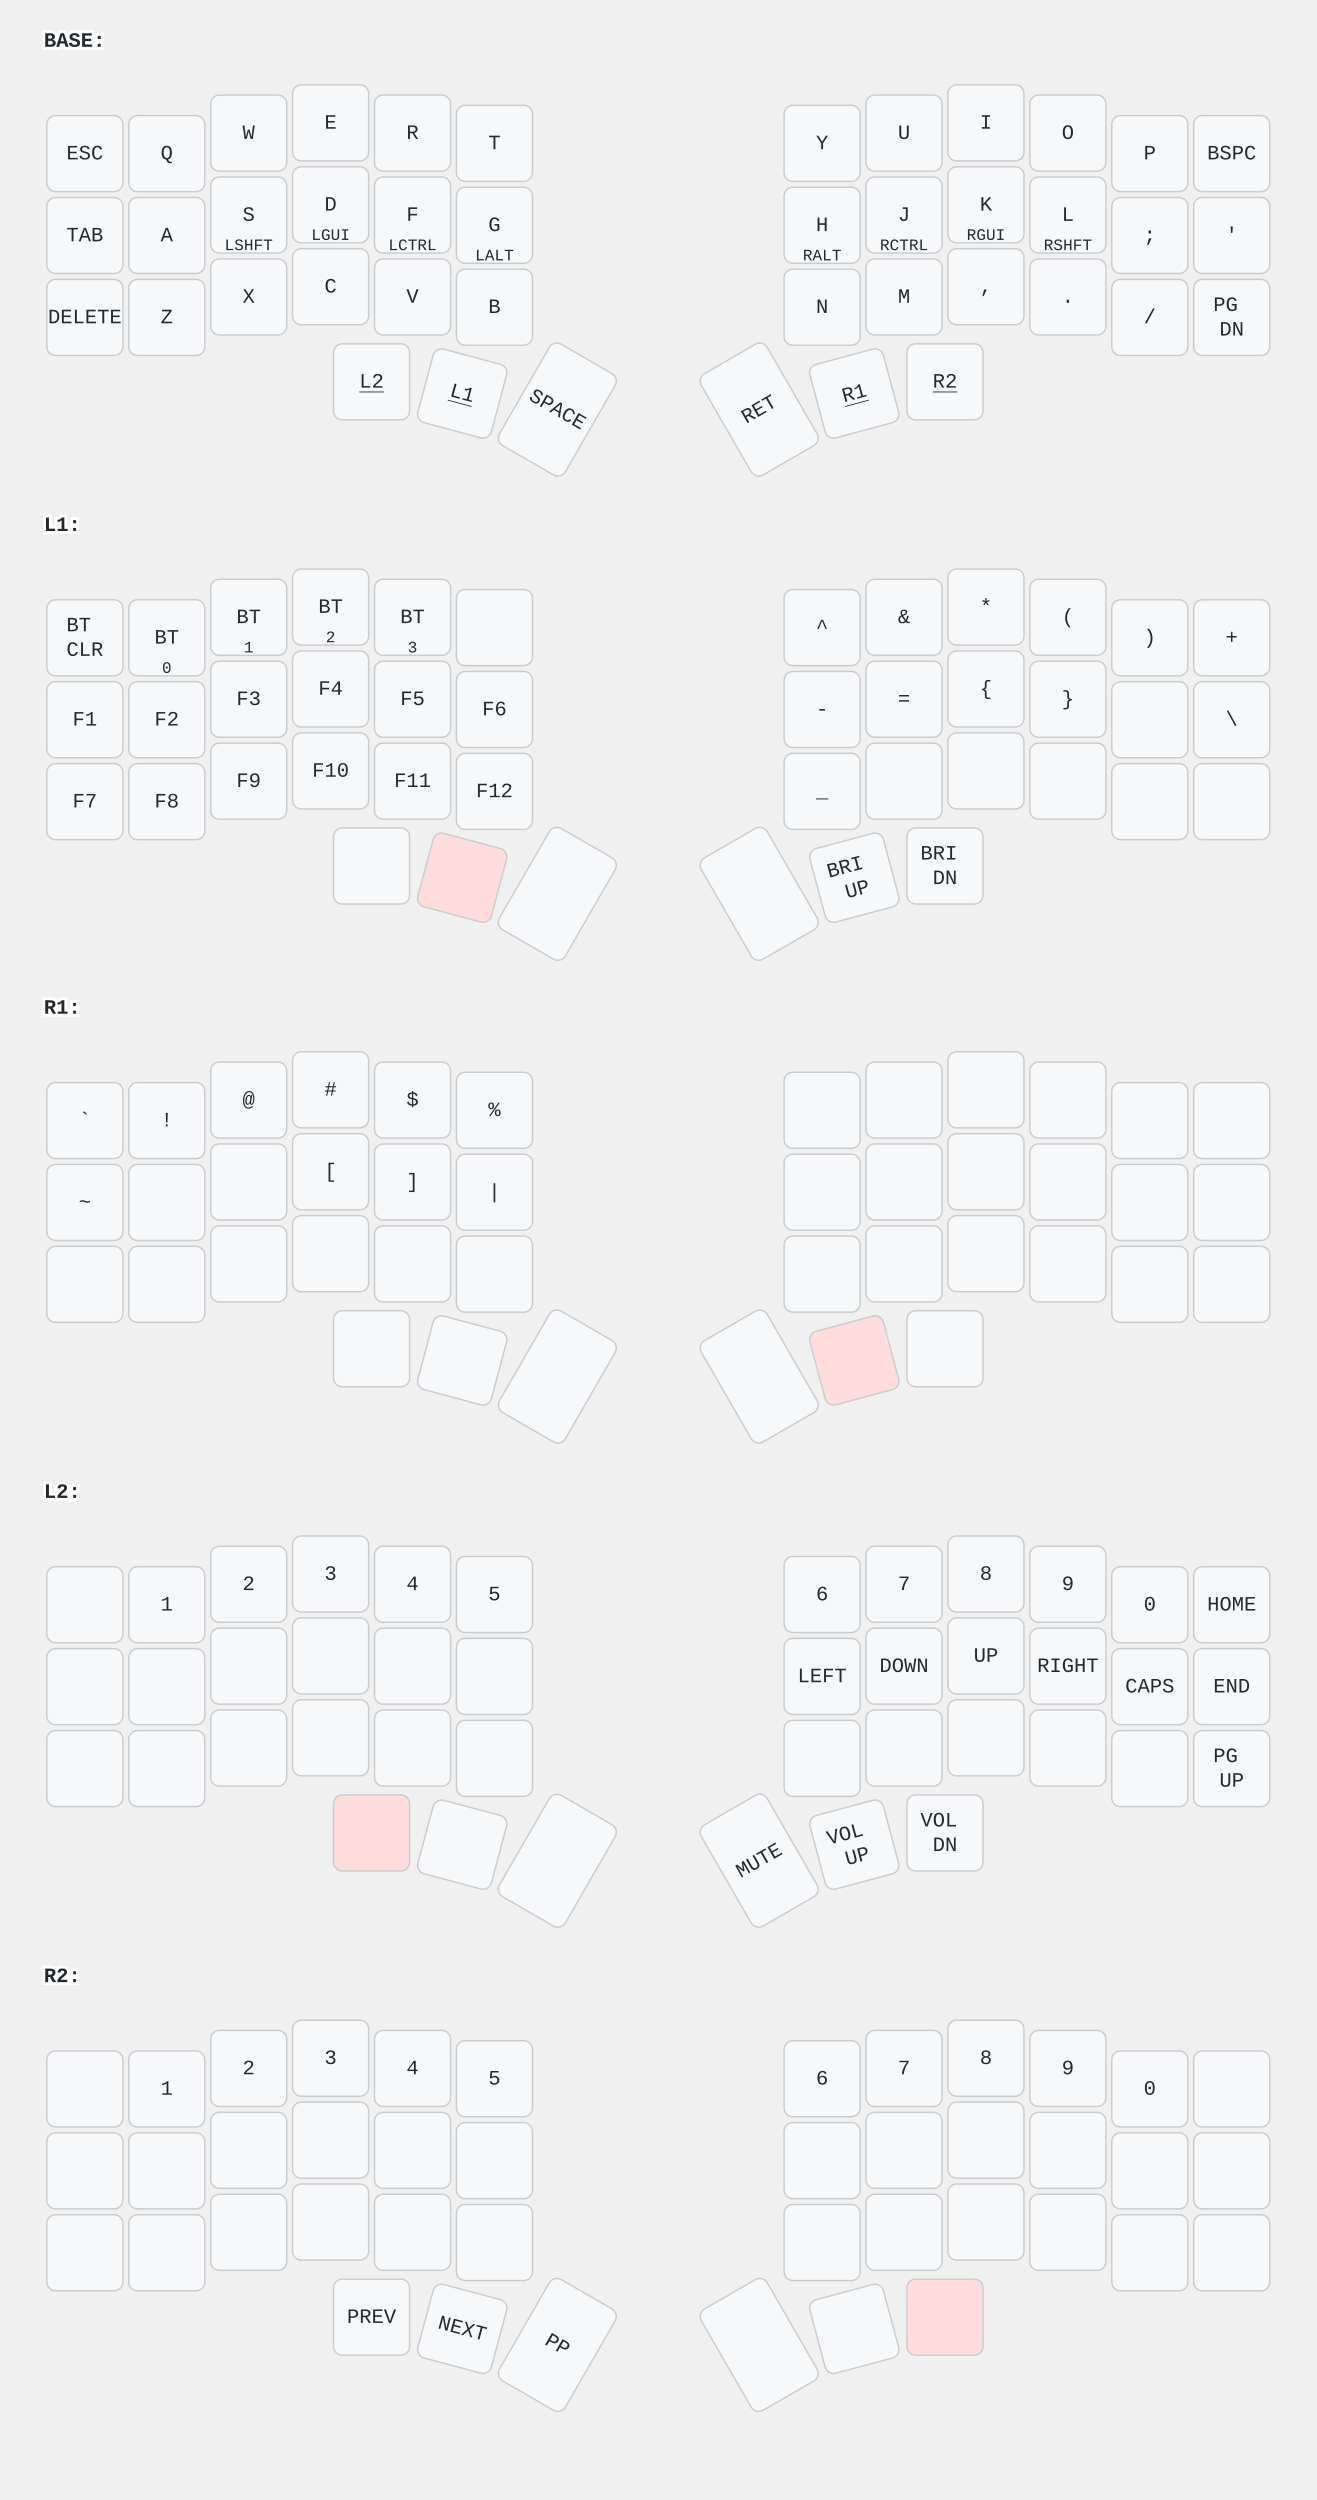
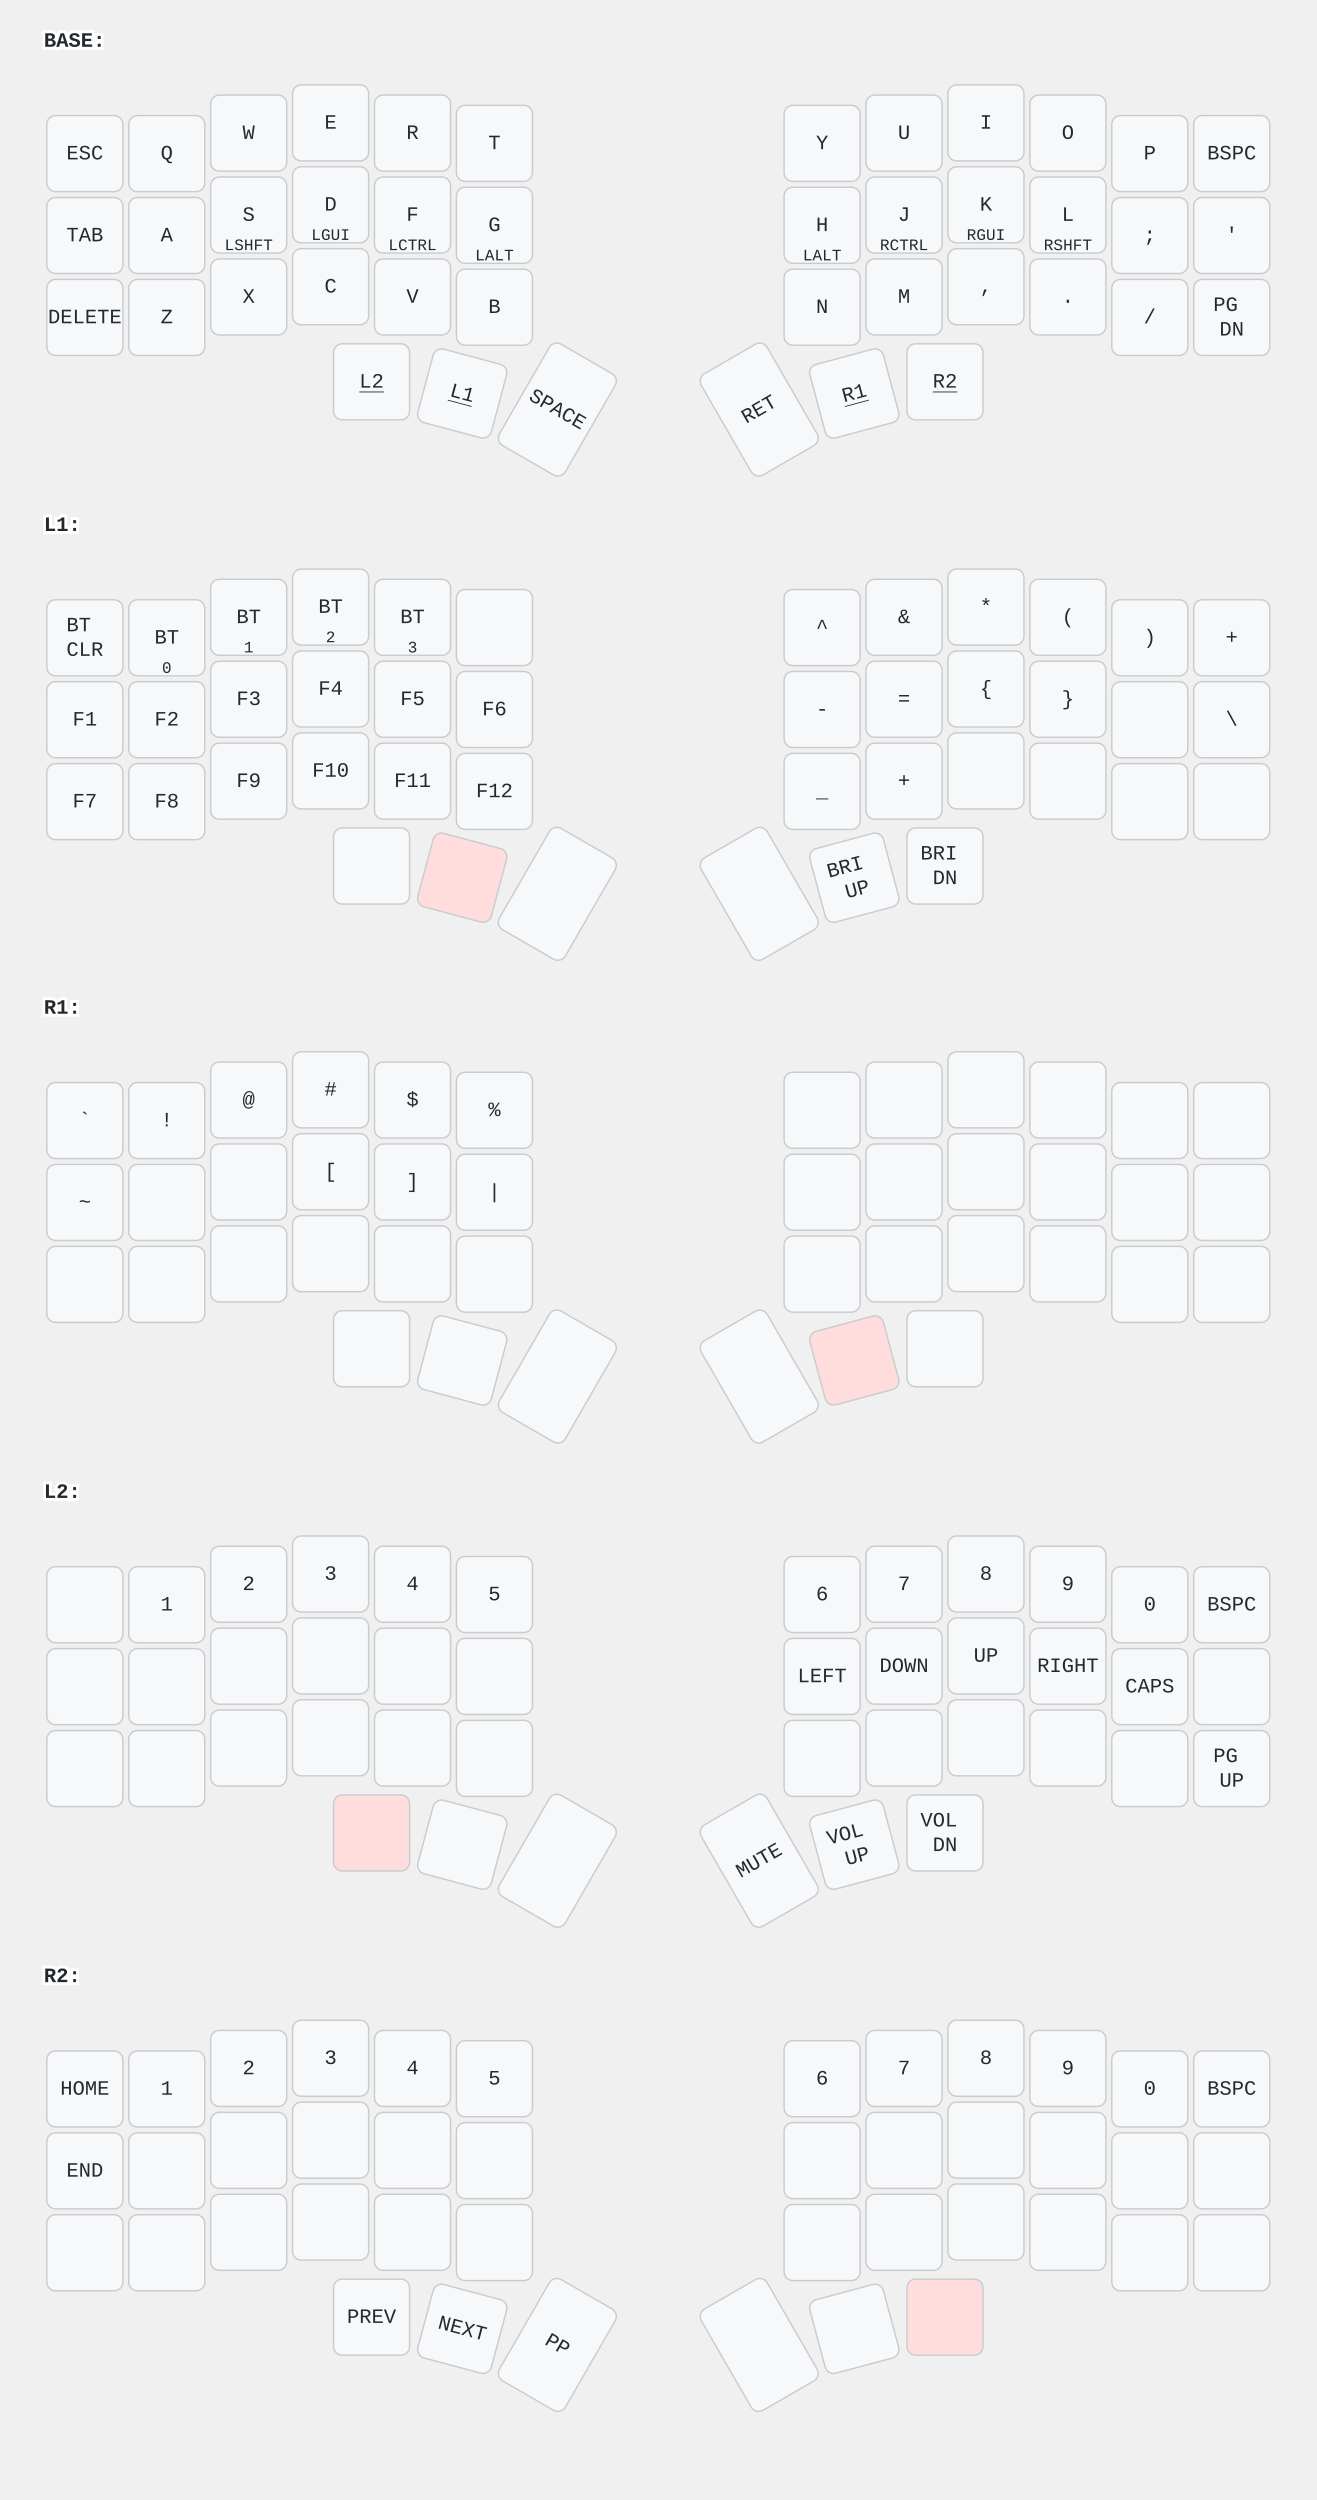
<svg xmlns="http://www.w3.org/2000/svg" width="900" height="1709" viewBox="0 0 900 1709" class="keymap">
  <style>/* inherit to force styles through use tags */
svg path {
    fill: inherit;
}

/* font and background color specifications */
svg.keymap {
    font-family: SFMono-Regular,Consolas,Liberation Mono,Menlo,monospace;
    font-size: 14px;
    font-kerning: normal;
    text-rendering: optimizeLegibility;
    fill: #24292e;
}

/* default key styling */
rect.key {
    fill: #f6f8fa;
}

rect.key, rect.combo {
    stroke: #c9cccf;
    stroke-width: 1;
}

/* default key side styling, only used is draw_key_sides is set */
rect.side {
    filter: brightness(90%);
}

/* color accent for combo boxes */
rect.combo, rect.combo-separate {
    fill: #cdf;
}

/* color accent for held keys */
rect.held, rect.combo.held {
    fill: #fdd;
}

/* color accent for ghost (optional) keys */
rect.ghost, rect.combo.ghost {
    stroke-dasharray: 4, 4;
    stroke-width: 2;
}

text {
    text-anchor: middle;
    dominant-baseline: middle;
}

/* styling for layer labels */
text.label {
    font-weight: bold;
    text-anchor: start;
    stroke: white;
    stroke-width: 4;
    paint-order: stroke;
}

/* styling for optional footer */
text.footer {
    text-anchor: end;
    dominant-baseline: auto;
    stroke: white;
    stroke-width: 4;
    paint-order: stroke;
}

/* styling for combo tap, and key non-tap label text */
text.combo, text.hold, text.shifted, text.left, text.right, text.tl, text.tr, text.bl, text.br {
    font-size: 11px;
}

text.hold, text.bl, text.br {
    text-anchor: middle;
    dominant-baseline: auto;
}

text.shifted, text.tl, text.tr {
    text-anchor: middle;
    dominant-baseline: hanging;
}

text.left, text.tl, text.bl {
    text-anchor: start;
}

text.right, text.tr, text.br {
    text-anchor: end;
}

text.layer-activator {
    text-decoration: underline;
}

/* styling for hold/shifted label text in combo box */
text.combo.hold, text.combo.shifted, text.combo.left, text.combo.right {
    font-size: 8px;
}

/* lighter symbol for transparent keys */
text.trans {
    fill: #7b7e81;
}

/* styling for combo dendrons */
path.combo {
    stroke-width: 1;
    stroke: gray;
    fill: none;
}

/* Start Tabler Icons Cleanup */
/* cannot use height/width with glyphs */
.icon-tabler &gt; path {
    fill: inherit;
    stroke: inherit;
    stroke-width: 2;
}
/* hide tabler's default box */
.icon-tabler &gt; path[stroke="none"][fill="none"] {
    visibility: hidden;
}
/* End Tabler Icons Cleanup */
</style>
  <g transform="translate(30, 0)" class="layer-BASE">
    <text x="0" y="28" class="label" id="BASE">BASE:</text>
    <g transform="translate(0, 56)">
      <g transform="translate(28, 49)" class="key keypos-0">
        <rect rx="6" ry="6" x="-26" y="-26" width="52" height="52" class="key" />
        <text x="0" y="0" class="key tap">ESC</text>
      </g>
      <g transform="translate(84, 49)" class="key keypos-1">
        <rect rx="6" ry="6" x="-26" y="-26" width="52" height="52" class="key" />
        <text x="0" y="0" class="key tap">Q</text>
      </g>
      <g transform="translate(140, 35)" class="key keypos-2">
        <rect rx="6" ry="6" x="-26" y="-26" width="52" height="52" class="key" />
        <text x="0" y="0" class="key tap">W</text>
      </g>
      <g transform="translate(196, 28)" class="key keypos-3">
        <rect rx="6" ry="6" x="-26" y="-26" width="52" height="52" class="key" />
        <text x="0" y="0" class="key tap">E</text>
      </g>
      <g transform="translate(252, 35)" class="key keypos-4">
        <rect rx="6" ry="6" x="-26" y="-26" width="52" height="52" class="key" />
        <text x="0" y="0" class="key tap">R</text>
      </g>
      <g transform="translate(308, 42)" class="key keypos-5">
        <rect rx="6" ry="6" x="-26" y="-26" width="52" height="52" class="key" />
        <text x="0" y="0" class="key tap">T</text>
      </g>
      <g transform="translate(532, 42)" class="key keypos-6">
        <rect rx="6" ry="6" x="-26" y="-26" width="52" height="52" class="key" />
        <text x="0" y="0" class="key tap">Y</text>
      </g>
      <g transform="translate(588, 35)" class="key keypos-7">
        <rect rx="6" ry="6" x="-26" y="-26" width="52" height="52" class="key" />
        <text x="0" y="0" class="key tap">U</text>
      </g>
      <g transform="translate(644, 28)" class="key keypos-8">
        <rect rx="6" ry="6" x="-26" y="-26" width="52" height="52" class="key" />
        <text x="0" y="0" class="key tap">I</text>
      </g>
      <g transform="translate(700, 35)" class="key keypos-9">
        <rect rx="6" ry="6" x="-26" y="-26" width="52" height="52" class="key" />
        <text x="0" y="0" class="key tap">O</text>
      </g>
      <g transform="translate(756, 49)" class="key keypos-10">
        <rect rx="6" ry="6" x="-26" y="-26" width="52" height="52" class="key" />
        <text x="0" y="0" class="key tap">P</text>
      </g>
      <g transform="translate(812, 49)" class="key keypos-11">
        <rect rx="6" ry="6" x="-26" y="-26" width="52" height="52" class="key" />
        <text x="0" y="0" class="key tap">BSPC</text>
      </g>
      <g transform="translate(28, 105)" class="key keypos-12">
        <rect rx="6" ry="6" x="-26" y="-26" width="52" height="52" class="key" />
        <text x="0" y="0" class="key tap">TAB</text>
      </g>
      <g transform="translate(84, 105)" class="key keypos-13">
        <rect rx="6" ry="6" x="-26" y="-26" width="52" height="52" class="key" />
        <text x="0" y="0" class="key tap">A</text>
      </g>
      <g transform="translate(140, 91)" class="key keypos-14">
        <rect rx="6" ry="6" x="-26" y="-26" width="52" height="52" class="key" />
        <text x="0" y="0" class="key tap">S</text>
        <text x="0" y="24" class="key hold">LSHFT</text>
      </g>
      <g transform="translate(196, 84)" class="key keypos-15">
        <rect rx="6" ry="6" x="-26" y="-26" width="52" height="52" class="key" />
        <text x="0" y="0" class="key tap">D</text>
        <text x="0" y="24" class="key hold">LGUI</text>
      </g>
      <g transform="translate(252, 91)" class="key keypos-16">
        <rect rx="6" ry="6" x="-26" y="-26" width="52" height="52" class="key" />
        <text x="0" y="0" class="key tap">F</text>
        <text x="0" y="24" class="key hold">LCTRL</text>
      </g>
      <g transform="translate(308, 98)" class="key keypos-17">
        <rect rx="6" ry="6" x="-26" y="-26" width="52" height="52" class="key" />
        <text x="0" y="0" class="key tap">G</text>
        <text x="0" y="24" class="key hold">LALT</text>
      </g>
      <g transform="translate(532, 98)" class="key keypos-18">
        <rect rx="6" ry="6" x="-26" y="-26" width="52" height="52" class="key" />
        <text x="0" y="0" class="key tap">H</text>
-         <text x="0" y="24" class="key hold">RALT</text>
+         <text x="0" y="24" class="key hold">LALT</text>
      </g>
      <g transform="translate(588, 91)" class="key keypos-19">
        <rect rx="6" ry="6" x="-26" y="-26" width="52" height="52" class="key" />
        <text x="0" y="0" class="key tap">J</text>
        <text x="0" y="24" class="key hold">RCTRL</text>
      </g>
      <g transform="translate(644, 84)" class="key keypos-20">
        <rect rx="6" ry="6" x="-26" y="-26" width="52" height="52" class="key" />
        <text x="0" y="0" class="key tap">K</text>
        <text x="0" y="24" class="key hold">RGUI</text>
      </g>
      <g transform="translate(700, 91)" class="key keypos-21">
        <rect rx="6" ry="6" x="-26" y="-26" width="52" height="52" class="key" />
        <text x="0" y="0" class="key tap">L</text>
        <text x="0" y="24" class="key hold">RSHFT</text>
      </g>
      <g transform="translate(756, 105)" class="key keypos-22">
        <rect rx="6" ry="6" x="-26" y="-26" width="52" height="52" class="key" />
        <text x="0" y="0" class="key tap">;</text>
      </g>
      <g transform="translate(812, 105)" class="key keypos-23">
        <rect rx="6" ry="6" x="-26" y="-26" width="52" height="52" class="key" />
        <text x="0" y="0" class="key tap">'</text>
      </g>
      <g transform="translate(28, 161)" class="key keypos-24">
        <rect rx="6" ry="6" x="-26" y="-26" width="52" height="52" class="key" />
        <text x="0" y="0" class="key tap">DELETE</text>
      </g>
      <g transform="translate(84, 161)" class="key keypos-25">
        <rect rx="6" ry="6" x="-26" y="-26" width="52" height="52" class="key" />
        <text x="0" y="0" class="key tap">Z</text>
      </g>
      <g transform="translate(140, 147)" class="key keypos-26">
        <rect rx="6" ry="6" x="-26" y="-26" width="52" height="52" class="key" />
        <text x="0" y="0" class="key tap">X</text>
      </g>
      <g transform="translate(196, 140)" class="key keypos-27">
        <rect rx="6" ry="6" x="-26" y="-26" width="52" height="52" class="key" />
        <text x="0" y="0" class="key tap">C</text>
      </g>
      <g transform="translate(252, 147)" class="key keypos-28">
        <rect rx="6" ry="6" x="-26" y="-26" width="52" height="52" class="key" />
        <text x="0" y="0" class="key tap">V</text>
      </g>
      <g transform="translate(308, 154)" class="key keypos-29">
        <rect rx="6" ry="6" x="-26" y="-26" width="52" height="52" class="key" />
        <text x="0" y="0" class="key tap">B</text>
      </g>
      <g transform="translate(532, 154)" class="key keypos-30">
        <rect rx="6" ry="6" x="-26" y="-26" width="52" height="52" class="key" />
        <text x="0" y="0" class="key tap">N</text>
      </g>
      <g transform="translate(588, 147)" class="key keypos-31">
        <rect rx="6" ry="6" x="-26" y="-26" width="52" height="52" class="key" />
        <text x="0" y="0" class="key tap">M</text>
      </g>
      <g transform="translate(644, 140)" class="key keypos-32">
        <rect rx="6" ry="6" x="-26" y="-26" width="52" height="52" class="key" />
        <text x="0" y="0" class="key tap">,</text>
      </g>
      <g transform="translate(700, 147)" class="key keypos-33">
        <rect rx="6" ry="6" x="-26" y="-26" width="52" height="52" class="key" />
        <text x="0" y="0" class="key tap">.</text>
      </g>
      <g transform="translate(756, 161)" class="key keypos-34">
        <rect rx="6" ry="6" x="-26" y="-26" width="52" height="52" class="key" />
        <text x="0" y="0" class="key tap">/</text>
      </g>
      <g transform="translate(812, 161)" class="key keypos-35">
        <rect rx="6" ry="6" x="-26" y="-26" width="52" height="52" class="key" />
        <text x="0" y="0" class="key tap">
          <tspan x="0" dy="-0.6em">PG</tspan>
          <tspan x="0" dy="1.2em">DN</tspan>
        </text>
      </g>
      <g transform="translate(224, 205)" class="key keypos-36">
        <rect rx="6" ry="6" x="-26" y="-26" width="52" height="52" class="key" />
        <a href="#L2">
          <text x="0" y="0" class="key tap layer-activator">L2</text>
        </a>
      </g>
      <g transform="translate(286, 213) rotate(15.0)" class="key keypos-37">
        <rect rx="6" ry="6" x="-26" y="-26" width="52" height="52" class="key" />
        <a href="#L1">
          <text x="0" y="0" class="key tap layer-activator">L1</text>
        </a>
      </g>
      <g transform="translate(351, 224) rotate(30.0)" class="key keypos-38">
        <rect rx="6" ry="6" x="-26" y="-40" width="52" height="80" class="key" />
        <text x="0" y="0" class="key tap">SPACE</text>
      </g>
      <g transform="translate(489, 224) rotate(-30.0)" class="key keypos-39">
        <rect rx="6" ry="6" x="-26" y="-40" width="52" height="80" class="key" />
        <text x="0" y="0" class="key tap">RET</text>
      </g>
      <g transform="translate(554, 213) rotate(-15.0)" class="key keypos-40">
        <rect rx="6" ry="6" x="-26" y="-26" width="52" height="52" class="key" />
        <a href="#R1">
          <text x="0" y="0" class="key tap layer-activator">R1</text>
        </a>
      </g>
      <g transform="translate(616, 205)" class="key keypos-41">
        <rect rx="6" ry="6" x="-26" y="-26" width="52" height="52" class="key" />
        <a href="#R2">
          <text x="0" y="0" class="key tap layer-activator">R2</text>
        </a>
      </g>
    </g>
  </g>
  <g transform="translate(30, 331)" class="layer-L1">
    <text x="0" y="28" class="label" id="L1">L1:</text>
    <g transform="translate(0, 56)">
      <g transform="translate(28, 49)" class="key keypos-0">
        <rect rx="6" ry="6" x="-26" y="-26" width="52" height="52" class="key" />
        <text x="0" y="0" class="key tap">
          <tspan x="0" dy="-0.6em">BT</tspan>
          <tspan x="0" dy="1.2em">CLR</tspan>
        </text>
      </g>
      <g transform="translate(84, 49)" class="key keypos-1">
        <rect rx="6" ry="6" x="-26" y="-26" width="52" height="52" class="key" />
        <text x="0" y="0" class="key tap">BT</text>
        <text x="0" y="24" class="key hold">0</text>
      </g>
      <g transform="translate(140, 35)" class="key keypos-2">
        <rect rx="6" ry="6" x="-26" y="-26" width="52" height="52" class="key" />
        <text x="0" y="0" class="key tap">BT</text>
        <text x="0" y="24" class="key hold">1</text>
      </g>
      <g transform="translate(196, 28)" class="key keypos-3">
        <rect rx="6" ry="6" x="-26" y="-26" width="52" height="52" class="key" />
        <text x="0" y="0" class="key tap">BT</text>
        <text x="0" y="24" class="key hold">2</text>
      </g>
      <g transform="translate(252, 35)" class="key keypos-4">
        <rect rx="6" ry="6" x="-26" y="-26" width="52" height="52" class="key" />
        <text x="0" y="0" class="key tap">BT</text>
        <text x="0" y="24" class="key hold">3</text>
      </g>
      <g transform="translate(308, 42)" class="key keypos-5">
        <rect rx="6" ry="6" x="-26" y="-26" width="52" height="52" class="key" />
      </g>
      <g transform="translate(532, 42)" class="key keypos-6">
        <rect rx="6" ry="6" x="-26" y="-26" width="52" height="52" class="key" />
        <text x="0" y="0" class="key tap">^</text>
      </g>
      <g transform="translate(588, 35)" class="key keypos-7">
        <rect rx="6" ry="6" x="-26" y="-26" width="52" height="52" class="key" />
        <text x="0" y="0" class="key tap">&amp;</text>
      </g>
      <g transform="translate(644, 28)" class="key keypos-8">
        <rect rx="6" ry="6" x="-26" y="-26" width="52" height="52" class="key" />
        <text x="0" y="0" class="key tap">*</text>
      </g>
      <g transform="translate(700, 35)" class="key keypos-9">
        <rect rx="6" ry="6" x="-26" y="-26" width="52" height="52" class="key" />
        <text x="0" y="0" class="key tap">(</text>
      </g>
      <g transform="translate(756, 49)" class="key keypos-10">
        <rect rx="6" ry="6" x="-26" y="-26" width="52" height="52" class="key" />
        <text x="0" y="0" class="key tap">)</text>
      </g>
      <g transform="translate(812, 49)" class="key keypos-11">
        <rect rx="6" ry="6" x="-26" y="-26" width="52" height="52" class="key" />
        <text x="0" y="0" class="key tap">+</text>
      </g>
      <g transform="translate(28, 105)" class="key keypos-12">
        <rect rx="6" ry="6" x="-26" y="-26" width="52" height="52" class="key" />
        <text x="0" y="0" class="key tap">F1</text>
      </g>
      <g transform="translate(84, 105)" class="key keypos-13">
        <rect rx="6" ry="6" x="-26" y="-26" width="52" height="52" class="key" />
        <text x="0" y="0" class="key tap">F2</text>
      </g>
      <g transform="translate(140, 91)" class="key keypos-14">
        <rect rx="6" ry="6" x="-26" y="-26" width="52" height="52" class="key" />
        <text x="0" y="0" class="key tap">F3</text>
      </g>
      <g transform="translate(196, 84)" class="key keypos-15">
        <rect rx="6" ry="6" x="-26" y="-26" width="52" height="52" class="key" />
        <text x="0" y="0" class="key tap">F4</text>
      </g>
      <g transform="translate(252, 91)" class="key keypos-16">
        <rect rx="6" ry="6" x="-26" y="-26" width="52" height="52" class="key" />
        <text x="0" y="0" class="key tap">F5</text>
      </g>
      <g transform="translate(308, 98)" class="key keypos-17">
        <rect rx="6" ry="6" x="-26" y="-26" width="52" height="52" class="key" />
        <text x="0" y="0" class="key tap">F6</text>
      </g>
      <g transform="translate(532, 98)" class="key keypos-18">
        <rect rx="6" ry="6" x="-26" y="-26" width="52" height="52" class="key" />
        <text x="0" y="0" class="key tap">-</text>
      </g>
      <g transform="translate(588, 91)" class="key keypos-19">
        <rect rx="6" ry="6" x="-26" y="-26" width="52" height="52" class="key" />
        <text x="0" y="0" class="key tap">=</text>
      </g>
      <g transform="translate(644, 84)" class="key keypos-20">
        <rect rx="6" ry="6" x="-26" y="-26" width="52" height="52" class="key" />
        <text x="0" y="0" class="key tap">{</text>
      </g>
      <g transform="translate(700, 91)" class="key keypos-21">
        <rect rx="6" ry="6" x="-26" y="-26" width="52" height="52" class="key" />
        <text x="0" y="0" class="key tap">}</text>
      </g>
      <g transform="translate(756, 105)" class="key keypos-22">
        <rect rx="6" ry="6" x="-26" y="-26" width="52" height="52" class="key" />
      </g>
      <g transform="translate(812, 105)" class="key keypos-23">
        <rect rx="6" ry="6" x="-26" y="-26" width="52" height="52" class="key" />
        <text x="0" y="0" class="key tap">\</text>
      </g>
      <g transform="translate(28, 161)" class="key keypos-24">
        <rect rx="6" ry="6" x="-26" y="-26" width="52" height="52" class="key" />
        <text x="0" y="0" class="key tap">F7</text>
      </g>
      <g transform="translate(84, 161)" class="key keypos-25">
        <rect rx="6" ry="6" x="-26" y="-26" width="52" height="52" class="key" />
        <text x="0" y="0" class="key tap">F8</text>
      </g>
      <g transform="translate(140, 147)" class="key keypos-26">
        <rect rx="6" ry="6" x="-26" y="-26" width="52" height="52" class="key" />
        <text x="0" y="0" class="key tap">F9</text>
      </g>
      <g transform="translate(196, 140)" class="key keypos-27">
        <rect rx="6" ry="6" x="-26" y="-26" width="52" height="52" class="key" />
        <text x="0" y="0" class="key tap">F10</text>
      </g>
      <g transform="translate(252, 147)" class="key keypos-28">
        <rect rx="6" ry="6" x="-26" y="-26" width="52" height="52" class="key" />
        <text x="0" y="0" class="key tap">F11</text>
      </g>
      <g transform="translate(308, 154)" class="key keypos-29">
        <rect rx="6" ry="6" x="-26" y="-26" width="52" height="52" class="key" />
        <text x="0" y="0" class="key tap">F12</text>
      </g>
      <g transform="translate(532, 154)" class="key keypos-30">
        <rect rx="6" ry="6" x="-26" y="-26" width="52" height="52" class="key" />
        <text x="0" y="0" class="key tap">_</text>
      </g>
      <g transform="translate(588, 147)" class="key keypos-31">
        <rect rx="6" ry="6" x="-26" y="-26" width="52" height="52" class="key" />
+         <text x="0" y="0" class="key tap">+</text>
      </g>
      <g transform="translate(644, 140)" class="key keypos-32">
        <rect rx="6" ry="6" x="-26" y="-26" width="52" height="52" class="key" />
      </g>
      <g transform="translate(700, 147)" class="key keypos-33">
        <rect rx="6" ry="6" x="-26" y="-26" width="52" height="52" class="key" />
      </g>
      <g transform="translate(756, 161)" class="key keypos-34">
        <rect rx="6" ry="6" x="-26" y="-26" width="52" height="52" class="key" />
      </g>
      <g transform="translate(812, 161)" class="key keypos-35">
        <rect rx="6" ry="6" x="-26" y="-26" width="52" height="52" class="key" />
      </g>
      <g transform="translate(224, 205)" class="key keypos-36">
        <rect rx="6" ry="6" x="-26" y="-26" width="52" height="52" class="key" />
      </g>
      <g transform="translate(286, 213) rotate(15.0)" class="key held keypos-37">
        <rect rx="6" ry="6" x="-26" y="-26" width="52" height="52" class="key held" />
      </g>
      <g transform="translate(351, 224) rotate(30.0)" class="key keypos-38">
        <rect rx="6" ry="6" x="-26" y="-40" width="52" height="80" class="key" />
      </g>
      <g transform="translate(489, 224) rotate(-30.0)" class="key keypos-39">
        <rect rx="6" ry="6" x="-26" y="-40" width="52" height="80" class="key" />
      </g>
      <g transform="translate(554, 213) rotate(-15.0)" class="key keypos-40">
        <rect rx="6" ry="6" x="-26" y="-26" width="52" height="52" class="key" />
        <text x="0" y="0" class="key tap">
          <tspan x="0" dy="-0.6em">BRI</tspan>
          <tspan x="0" dy="1.2em">UP</tspan>
        </text>
      </g>
      <g transform="translate(616, 205)" class="key keypos-41">
        <rect rx="6" ry="6" x="-26" y="-26" width="52" height="52" class="key" />
        <text x="0" y="0" class="key tap">
          <tspan x="0" dy="-0.6em">BRI</tspan>
          <tspan x="0" dy="1.2em">DN</tspan>
        </text>
      </g>
    </g>
  </g>
  <g transform="translate(30, 661)" class="layer-R1">
    <text x="0" y="28" class="label" id="R1">R1:</text>
    <g transform="translate(0, 56)">
      <g transform="translate(28, 49)" class="key keypos-0">
        <rect rx="6" ry="6" x="-26" y="-26" width="52" height="52" class="key" />
        <text x="0" y="0" class="key tap">`</text>
      </g>
      <g transform="translate(84, 49)" class="key keypos-1">
        <rect rx="6" ry="6" x="-26" y="-26" width="52" height="52" class="key" />
        <text x="0" y="0" class="key tap">!</text>
      </g>
      <g transform="translate(140, 35)" class="key keypos-2">
        <rect rx="6" ry="6" x="-26" y="-26" width="52" height="52" class="key" />
        <text x="0" y="0" class="key tap">@</text>
      </g>
      <g transform="translate(196, 28)" class="key keypos-3">
        <rect rx="6" ry="6" x="-26" y="-26" width="52" height="52" class="key" />
        <text x="0" y="0" class="key tap">#</text>
      </g>
      <g transform="translate(252, 35)" class="key keypos-4">
        <rect rx="6" ry="6" x="-26" y="-26" width="52" height="52" class="key" />
        <text x="0" y="0" class="key tap">$</text>
      </g>
      <g transform="translate(308, 42)" class="key keypos-5">
        <rect rx="6" ry="6" x="-26" y="-26" width="52" height="52" class="key" />
        <text x="0" y="0" class="key tap">%</text>
      </g>
      <g transform="translate(532, 42)" class="key keypos-6">
        <rect rx="6" ry="6" x="-26" y="-26" width="52" height="52" class="key" />
      </g>
      <g transform="translate(588, 35)" class="key keypos-7">
        <rect rx="6" ry="6" x="-26" y="-26" width="52" height="52" class="key" />
      </g>
      <g transform="translate(644, 28)" class="key keypos-8">
        <rect rx="6" ry="6" x="-26" y="-26" width="52" height="52" class="key" />
      </g>
      <g transform="translate(700, 35)" class="key keypos-9">
        <rect rx="6" ry="6" x="-26" y="-26" width="52" height="52" class="key" />
      </g>
      <g transform="translate(756, 49)" class="key keypos-10">
        <rect rx="6" ry="6" x="-26" y="-26" width="52" height="52" class="key" />
      </g>
      <g transform="translate(812, 49)" class="key keypos-11">
        <rect rx="6" ry="6" x="-26" y="-26" width="52" height="52" class="key" />
      </g>
      <g transform="translate(28, 105)" class="key keypos-12">
        <rect rx="6" ry="6" x="-26" y="-26" width="52" height="52" class="key" />
        <text x="0" y="0" class="key tap">~</text>
      </g>
      <g transform="translate(84, 105)" class="key keypos-13">
        <rect rx="6" ry="6" x="-26" y="-26" width="52" height="52" class="key" />
      </g>
      <g transform="translate(140, 91)" class="key keypos-14">
        <rect rx="6" ry="6" x="-26" y="-26" width="52" height="52" class="key" />
      </g>
      <g transform="translate(196, 84)" class="key keypos-15">
        <rect rx="6" ry="6" x="-26" y="-26" width="52" height="52" class="key" />
        <text x="0" y="0" class="key tap">[</text>
      </g>
      <g transform="translate(252, 91)" class="key keypos-16">
        <rect rx="6" ry="6" x="-26" y="-26" width="52" height="52" class="key" />
        <text x="0" y="0" class="key tap">]</text>
      </g>
      <g transform="translate(308, 98)" class="key keypos-17">
        <rect rx="6" ry="6" x="-26" y="-26" width="52" height="52" class="key" />
        <text x="0" y="0" class="key tap">|</text>
      </g>
      <g transform="translate(532, 98)" class="key keypos-18">
        <rect rx="6" ry="6" x="-26" y="-26" width="52" height="52" class="key" />
      </g>
      <g transform="translate(588, 91)" class="key keypos-19">
        <rect rx="6" ry="6" x="-26" y="-26" width="52" height="52" class="key" />
      </g>
      <g transform="translate(644, 84)" class="key keypos-20">
        <rect rx="6" ry="6" x="-26" y="-26" width="52" height="52" class="key" />
      </g>
      <g transform="translate(700, 91)" class="key keypos-21">
        <rect rx="6" ry="6" x="-26" y="-26" width="52" height="52" class="key" />
      </g>
      <g transform="translate(756, 105)" class="key keypos-22">
        <rect rx="6" ry="6" x="-26" y="-26" width="52" height="52" class="key" />
      </g>
      <g transform="translate(812, 105)" class="key keypos-23">
        <rect rx="6" ry="6" x="-26" y="-26" width="52" height="52" class="key" />
      </g>
      <g transform="translate(28, 161)" class="key keypos-24">
        <rect rx="6" ry="6" x="-26" y="-26" width="52" height="52" class="key" />
      </g>
      <g transform="translate(84, 161)" class="key keypos-25">
        <rect rx="6" ry="6" x="-26" y="-26" width="52" height="52" class="key" />
      </g>
      <g transform="translate(140, 147)" class="key keypos-26">
        <rect rx="6" ry="6" x="-26" y="-26" width="52" height="52" class="key" />
      </g>
      <g transform="translate(196, 140)" class="key keypos-27">
        <rect rx="6" ry="6" x="-26" y="-26" width="52" height="52" class="key" />
      </g>
      <g transform="translate(252, 147)" class="key keypos-28">
        <rect rx="6" ry="6" x="-26" y="-26" width="52" height="52" class="key" />
      </g>
      <g transform="translate(308, 154)" class="key keypos-29">
        <rect rx="6" ry="6" x="-26" y="-26" width="52" height="52" class="key" />
      </g>
      <g transform="translate(532, 154)" class="key keypos-30">
        <rect rx="6" ry="6" x="-26" y="-26" width="52" height="52" class="key" />
      </g>
      <g transform="translate(588, 147)" class="key keypos-31">
        <rect rx="6" ry="6" x="-26" y="-26" width="52" height="52" class="key" />
      </g>
      <g transform="translate(644, 140)" class="key keypos-32">
        <rect rx="6" ry="6" x="-26" y="-26" width="52" height="52" class="key" />
      </g>
      <g transform="translate(700, 147)" class="key keypos-33">
        <rect rx="6" ry="6" x="-26" y="-26" width="52" height="52" class="key" />
      </g>
      <g transform="translate(756, 161)" class="key keypos-34">
        <rect rx="6" ry="6" x="-26" y="-26" width="52" height="52" class="key" />
      </g>
      <g transform="translate(812, 161)" class="key keypos-35">
        <rect rx="6" ry="6" x="-26" y="-26" width="52" height="52" class="key" />
      </g>
      <g transform="translate(224, 205)" class="key keypos-36">
        <rect rx="6" ry="6" x="-26" y="-26" width="52" height="52" class="key" />
      </g>
      <g transform="translate(286, 213) rotate(15.0)" class="key keypos-37">
        <rect rx="6" ry="6" x="-26" y="-26" width="52" height="52" class="key" />
      </g>
      <g transform="translate(351, 224) rotate(30.0)" class="key keypos-38">
        <rect rx="6" ry="6" x="-26" y="-40" width="52" height="80" class="key" />
      </g>
      <g transform="translate(489, 224) rotate(-30.0)" class="key keypos-39">
        <rect rx="6" ry="6" x="-26" y="-40" width="52" height="80" class="key" />
      </g>
      <g transform="translate(554, 213) rotate(-15.0)" class="key held keypos-40">
        <rect rx="6" ry="6" x="-26" y="-26" width="52" height="52" class="key held" />
      </g>
      <g transform="translate(616, 205)" class="key keypos-41">
        <rect rx="6" ry="6" x="-26" y="-26" width="52" height="52" class="key" />
      </g>
    </g>
  </g>
  <g transform="translate(30, 992)" class="layer-L2">
    <text x="0" y="28" class="label" id="L2">L2:</text>
    <g transform="translate(0, 56)">
      <g transform="translate(28, 49)" class="key keypos-0">
        <rect rx="6" ry="6" x="-26" y="-26" width="52" height="52" class="key" />
      </g>
      <g transform="translate(84, 49)" class="key keypos-1">
        <rect rx="6" ry="6" x="-26" y="-26" width="52" height="52" class="key" />
        <text x="0" y="0" class="key tap">1</text>
      </g>
      <g transform="translate(140, 35)" class="key keypos-2">
        <rect rx="6" ry="6" x="-26" y="-26" width="52" height="52" class="key" />
        <text x="0" y="0" class="key tap">2</text>
      </g>
      <g transform="translate(196, 28)" class="key keypos-3">
        <rect rx="6" ry="6" x="-26" y="-26" width="52" height="52" class="key" />
        <text x="0" y="0" class="key tap">3</text>
      </g>
      <g transform="translate(252, 35)" class="key keypos-4">
        <rect rx="6" ry="6" x="-26" y="-26" width="52" height="52" class="key" />
        <text x="0" y="0" class="key tap">4</text>
      </g>
      <g transform="translate(308, 42)" class="key keypos-5">
        <rect rx="6" ry="6" x="-26" y="-26" width="52" height="52" class="key" />
        <text x="0" y="0" class="key tap">5</text>
      </g>
      <g transform="translate(532, 42)" class="key keypos-6">
        <rect rx="6" ry="6" x="-26" y="-26" width="52" height="52" class="key" />
        <text x="0" y="0" class="key tap">6</text>
      </g>
      <g transform="translate(588, 35)" class="key keypos-7">
        <rect rx="6" ry="6" x="-26" y="-26" width="52" height="52" class="key" />
        <text x="0" y="0" class="key tap">7</text>
      </g>
      <g transform="translate(644, 28)" class="key keypos-8">
        <rect rx="6" ry="6" x="-26" y="-26" width="52" height="52" class="key" />
        <text x="0" y="0" class="key tap">8</text>
      </g>
      <g transform="translate(700, 35)" class="key keypos-9">
        <rect rx="6" ry="6" x="-26" y="-26" width="52" height="52" class="key" />
        <text x="0" y="0" class="key tap">9</text>
      </g>
      <g transform="translate(756, 49)" class="key keypos-10">
        <rect rx="6" ry="6" x="-26" y="-26" width="52" height="52" class="key" />
        <text x="0" y="0" class="key tap">0</text>
      </g>
      <g transform="translate(812, 49)" class="key keypos-11">
        <rect rx="6" ry="6" x="-26" y="-26" width="52" height="52" class="key" />
-         <text x="0" y="0" class="key tap">HOME</text>
+         <text x="0" y="0" class="key tap">BSPC</text>
      </g>
      <g transform="translate(28, 105)" class="key keypos-12">
        <rect rx="6" ry="6" x="-26" y="-26" width="52" height="52" class="key" />
      </g>
      <g transform="translate(84, 105)" class="key keypos-13">
        <rect rx="6" ry="6" x="-26" y="-26" width="52" height="52" class="key" />
      </g>
      <g transform="translate(140, 91)" class="key keypos-14">
        <rect rx="6" ry="6" x="-26" y="-26" width="52" height="52" class="key" />
      </g>
      <g transform="translate(196, 84)" class="key keypos-15">
        <rect rx="6" ry="6" x="-26" y="-26" width="52" height="52" class="key" />
      </g>
      <g transform="translate(252, 91)" class="key keypos-16">
        <rect rx="6" ry="6" x="-26" y="-26" width="52" height="52" class="key" />
      </g>
      <g transform="translate(308, 98)" class="key keypos-17">
        <rect rx="6" ry="6" x="-26" y="-26" width="52" height="52" class="key" />
      </g>
      <g transform="translate(532, 98)" class="key keypos-18">
        <rect rx="6" ry="6" x="-26" y="-26" width="52" height="52" class="key" />
        <text x="0" y="0" class="key tap">LEFT</text>
      </g>
      <g transform="translate(588, 91)" class="key keypos-19">
        <rect rx="6" ry="6" x="-26" y="-26" width="52" height="52" class="key" />
        <text x="0" y="0" class="key tap">DOWN</text>
      </g>
      <g transform="translate(644, 84)" class="key keypos-20">
        <rect rx="6" ry="6" x="-26" y="-26" width="52" height="52" class="key" />
        <text x="0" y="0" class="key tap">UP</text>
      </g>
      <g transform="translate(700, 91)" class="key keypos-21">
        <rect rx="6" ry="6" x="-26" y="-26" width="52" height="52" class="key" />
        <text x="0" y="0" class="key tap">RIGHT</text>
      </g>
      <g transform="translate(756, 105)" class="key keypos-22">
        <rect rx="6" ry="6" x="-26" y="-26" width="52" height="52" class="key" />
        <text x="0" y="0" class="key tap">CAPS</text>
      </g>
      <g transform="translate(812, 105)" class="key keypos-23">
        <rect rx="6" ry="6" x="-26" y="-26" width="52" height="52" class="key" />
-         <text x="0" y="0" class="key tap">END</text>
      </g>
      <g transform="translate(28, 161)" class="key keypos-24">
        <rect rx="6" ry="6" x="-26" y="-26" width="52" height="52" class="key" />
      </g>
      <g transform="translate(84, 161)" class="key keypos-25">
        <rect rx="6" ry="6" x="-26" y="-26" width="52" height="52" class="key" />
      </g>
      <g transform="translate(140, 147)" class="key keypos-26">
        <rect rx="6" ry="6" x="-26" y="-26" width="52" height="52" class="key" />
      </g>
      <g transform="translate(196, 140)" class="key keypos-27">
        <rect rx="6" ry="6" x="-26" y="-26" width="52" height="52" class="key" />
      </g>
      <g transform="translate(252, 147)" class="key keypos-28">
        <rect rx="6" ry="6" x="-26" y="-26" width="52" height="52" class="key" />
      </g>
      <g transform="translate(308, 154)" class="key keypos-29">
        <rect rx="6" ry="6" x="-26" y="-26" width="52" height="52" class="key" />
      </g>
      <g transform="translate(532, 154)" class="key keypos-30">
        <rect rx="6" ry="6" x="-26" y="-26" width="52" height="52" class="key" />
      </g>
      <g transform="translate(588, 147)" class="key keypos-31">
        <rect rx="6" ry="6" x="-26" y="-26" width="52" height="52" class="key" />
      </g>
      <g transform="translate(644, 140)" class="key keypos-32">
        <rect rx="6" ry="6" x="-26" y="-26" width="52" height="52" class="key" />
      </g>
      <g transform="translate(700, 147)" class="key keypos-33">
        <rect rx="6" ry="6" x="-26" y="-26" width="52" height="52" class="key" />
      </g>
      <g transform="translate(756, 161)" class="key keypos-34">
        <rect rx="6" ry="6" x="-26" y="-26" width="52" height="52" class="key" />
      </g>
      <g transform="translate(812, 161)" class="key keypos-35">
        <rect rx="6" ry="6" x="-26" y="-26" width="52" height="52" class="key" />
        <text x="0" y="0" class="key tap">
          <tspan x="0" dy="-0.6em">PG</tspan>
          <tspan x="0" dy="1.2em">UP</tspan>
        </text>
      </g>
      <g transform="translate(224, 205)" class="key held keypos-36">
        <rect rx="6" ry="6" x="-26" y="-26" width="52" height="52" class="key held" />
      </g>
      <g transform="translate(286, 213) rotate(15.0)" class="key keypos-37">
        <rect rx="6" ry="6" x="-26" y="-26" width="52" height="52" class="key" />
      </g>
      <g transform="translate(351, 224) rotate(30.0)" class="key keypos-38">
        <rect rx="6" ry="6" x="-26" y="-40" width="52" height="80" class="key" />
      </g>
      <g transform="translate(489, 224) rotate(-30.0)" class="key keypos-39">
        <rect rx="6" ry="6" x="-26" y="-40" width="52" height="80" class="key" />
        <text x="0" y="0" class="key tap">MUTE</text>
      </g>
      <g transform="translate(554, 213) rotate(-15.0)" class="key keypos-40">
        <rect rx="6" ry="6" x="-26" y="-26" width="52" height="52" class="key" />
        <text x="0" y="0" class="key tap">
          <tspan x="0" dy="-0.6em">VOL</tspan>
          <tspan x="0" dy="1.2em">UP</tspan>
        </text>
      </g>
      <g transform="translate(616, 205)" class="key keypos-41">
        <rect rx="6" ry="6" x="-26" y="-26" width="52" height="52" class="key" />
        <text x="0" y="0" class="key tap">
          <tspan x="0" dy="-0.6em">VOL</tspan>
          <tspan x="0" dy="1.2em">DN</tspan>
        </text>
      </g>
    </g>
  </g>
  <g transform="translate(30, 1323)" class="layer-R2">
    <text x="0" y="28" class="label" id="R2">R2:</text>
    <g transform="translate(0, 56)">
      <g transform="translate(28, 49)" class="key keypos-0">
        <rect rx="6" ry="6" x="-26" y="-26" width="52" height="52" class="key" />
+         <text x="0" y="0" class="key tap">HOME</text>
      </g>
      <g transform="translate(84, 49)" class="key keypos-1">
        <rect rx="6" ry="6" x="-26" y="-26" width="52" height="52" class="key" />
        <text x="0" y="0" class="key tap">1</text>
      </g>
      <g transform="translate(140, 35)" class="key keypos-2">
        <rect rx="6" ry="6" x="-26" y="-26" width="52" height="52" class="key" />
        <text x="0" y="0" class="key tap">2</text>
      </g>
      <g transform="translate(196, 28)" class="key keypos-3">
        <rect rx="6" ry="6" x="-26" y="-26" width="52" height="52" class="key" />
        <text x="0" y="0" class="key tap">3</text>
      </g>
      <g transform="translate(252, 35)" class="key keypos-4">
        <rect rx="6" ry="6" x="-26" y="-26" width="52" height="52" class="key" />
        <text x="0" y="0" class="key tap">4</text>
      </g>
      <g transform="translate(308, 42)" class="key keypos-5">
        <rect rx="6" ry="6" x="-26" y="-26" width="52" height="52" class="key" />
        <text x="0" y="0" class="key tap">5</text>
      </g>
      <g transform="translate(532, 42)" class="key keypos-6">
        <rect rx="6" ry="6" x="-26" y="-26" width="52" height="52" class="key" />
        <text x="0" y="0" class="key tap">6</text>
      </g>
      <g transform="translate(588, 35)" class="key keypos-7">
        <rect rx="6" ry="6" x="-26" y="-26" width="52" height="52" class="key" />
        <text x="0" y="0" class="key tap">7</text>
      </g>
      <g transform="translate(644, 28)" class="key keypos-8">
        <rect rx="6" ry="6" x="-26" y="-26" width="52" height="52" class="key" />
        <text x="0" y="0" class="key tap">8</text>
      </g>
      <g transform="translate(700, 35)" class="key keypos-9">
        <rect rx="6" ry="6" x="-26" y="-26" width="52" height="52" class="key" />
        <text x="0" y="0" class="key tap">9</text>
      </g>
      <g transform="translate(756, 49)" class="key keypos-10">
        <rect rx="6" ry="6" x="-26" y="-26" width="52" height="52" class="key" />
        <text x="0" y="0" class="key tap">0</text>
      </g>
      <g transform="translate(812, 49)" class="key keypos-11">
        <rect rx="6" ry="6" x="-26" y="-26" width="52" height="52" class="key" />
+         <text x="0" y="0" class="key tap">BSPC</text>
      </g>
      <g transform="translate(28, 105)" class="key keypos-12">
        <rect rx="6" ry="6" x="-26" y="-26" width="52" height="52" class="key" />
+         <text x="0" y="0" class="key tap">END</text>
      </g>
      <g transform="translate(84, 105)" class="key keypos-13">
        <rect rx="6" ry="6" x="-26" y="-26" width="52" height="52" class="key" />
      </g>
      <g transform="translate(140, 91)" class="key keypos-14">
        <rect rx="6" ry="6" x="-26" y="-26" width="52" height="52" class="key" />
      </g>
      <g transform="translate(196, 84)" class="key keypos-15">
        <rect rx="6" ry="6" x="-26" y="-26" width="52" height="52" class="key" />
      </g>
      <g transform="translate(252, 91)" class="key keypos-16">
        <rect rx="6" ry="6" x="-26" y="-26" width="52" height="52" class="key" />
      </g>
      <g transform="translate(308, 98)" class="key keypos-17">
        <rect rx="6" ry="6" x="-26" y="-26" width="52" height="52" class="key" />
      </g>
      <g transform="translate(532, 98)" class="key keypos-18">
        <rect rx="6" ry="6" x="-26" y="-26" width="52" height="52" class="key" />
      </g>
      <g transform="translate(588, 91)" class="key keypos-19">
        <rect rx="6" ry="6" x="-26" y="-26" width="52" height="52" class="key" />
      </g>
      <g transform="translate(644, 84)" class="key keypos-20">
        <rect rx="6" ry="6" x="-26" y="-26" width="52" height="52" class="key" />
      </g>
      <g transform="translate(700, 91)" class="key keypos-21">
        <rect rx="6" ry="6" x="-26" y="-26" width="52" height="52" class="key" />
      </g>
      <g transform="translate(756, 105)" class="key keypos-22">
        <rect rx="6" ry="6" x="-26" y="-26" width="52" height="52" class="key" />
      </g>
      <g transform="translate(812, 105)" class="key keypos-23">
        <rect rx="6" ry="6" x="-26" y="-26" width="52" height="52" class="key" />
      </g>
      <g transform="translate(28, 161)" class="key keypos-24">
        <rect rx="6" ry="6" x="-26" y="-26" width="52" height="52" class="key" />
      </g>
      <g transform="translate(84, 161)" class="key keypos-25">
        <rect rx="6" ry="6" x="-26" y="-26" width="52" height="52" class="key" />
      </g>
      <g transform="translate(140, 147)" class="key keypos-26">
        <rect rx="6" ry="6" x="-26" y="-26" width="52" height="52" class="key" />
      </g>
      <g transform="translate(196, 140)" class="key keypos-27">
        <rect rx="6" ry="6" x="-26" y="-26" width="52" height="52" class="key" />
      </g>
      <g transform="translate(252, 147)" class="key keypos-28">
        <rect rx="6" ry="6" x="-26" y="-26" width="52" height="52" class="key" />
      </g>
      <g transform="translate(308, 154)" class="key keypos-29">
        <rect rx="6" ry="6" x="-26" y="-26" width="52" height="52" class="key" />
      </g>
      <g transform="translate(532, 154)" class="key keypos-30">
        <rect rx="6" ry="6" x="-26" y="-26" width="52" height="52" class="key" />
      </g>
      <g transform="translate(588, 147)" class="key keypos-31">
        <rect rx="6" ry="6" x="-26" y="-26" width="52" height="52" class="key" />
      </g>
      <g transform="translate(644, 140)" class="key keypos-32">
        <rect rx="6" ry="6" x="-26" y="-26" width="52" height="52" class="key" />
      </g>
      <g transform="translate(700, 147)" class="key keypos-33">
        <rect rx="6" ry="6" x="-26" y="-26" width="52" height="52" class="key" />
      </g>
      <g transform="translate(756, 161)" class="key keypos-34">
        <rect rx="6" ry="6" x="-26" y="-26" width="52" height="52" class="key" />
      </g>
      <g transform="translate(812, 161)" class="key keypos-35">
        <rect rx="6" ry="6" x="-26" y="-26" width="52" height="52" class="key" />
      </g>
      <g transform="translate(224, 205)" class="key keypos-36">
        <rect rx="6" ry="6" x="-26" y="-26" width="52" height="52" class="key" />
        <text x="0" y="0" class="key tap">PREV</text>
      </g>
      <g transform="translate(286, 213) rotate(15.0)" class="key keypos-37">
        <rect rx="6" ry="6" x="-26" y="-26" width="52" height="52" class="key" />
        <text x="0" y="0" class="key tap">NEXT</text>
      </g>
      <g transform="translate(351, 224) rotate(30.0)" class="key keypos-38">
        <rect rx="6" ry="6" x="-26" y="-40" width="52" height="80" class="key" />
        <text x="0" y="0" class="key tap">PP</text>
      </g>
      <g transform="translate(489, 224) rotate(-30.0)" class="key keypos-39">
        <rect rx="6" ry="6" x="-26" y="-40" width="52" height="80" class="key" />
      </g>
      <g transform="translate(554, 213) rotate(-15.0)" class="key keypos-40">
        <rect rx="6" ry="6" x="-26" y="-26" width="52" height="52" class="key" />
      </g>
      <g transform="translate(616, 205)" class="key held keypos-41">
        <rect rx="6" ry="6" x="-26" y="-26" width="52" height="52" class="key held" />
      </g>
    </g>
  </g>
</svg>
